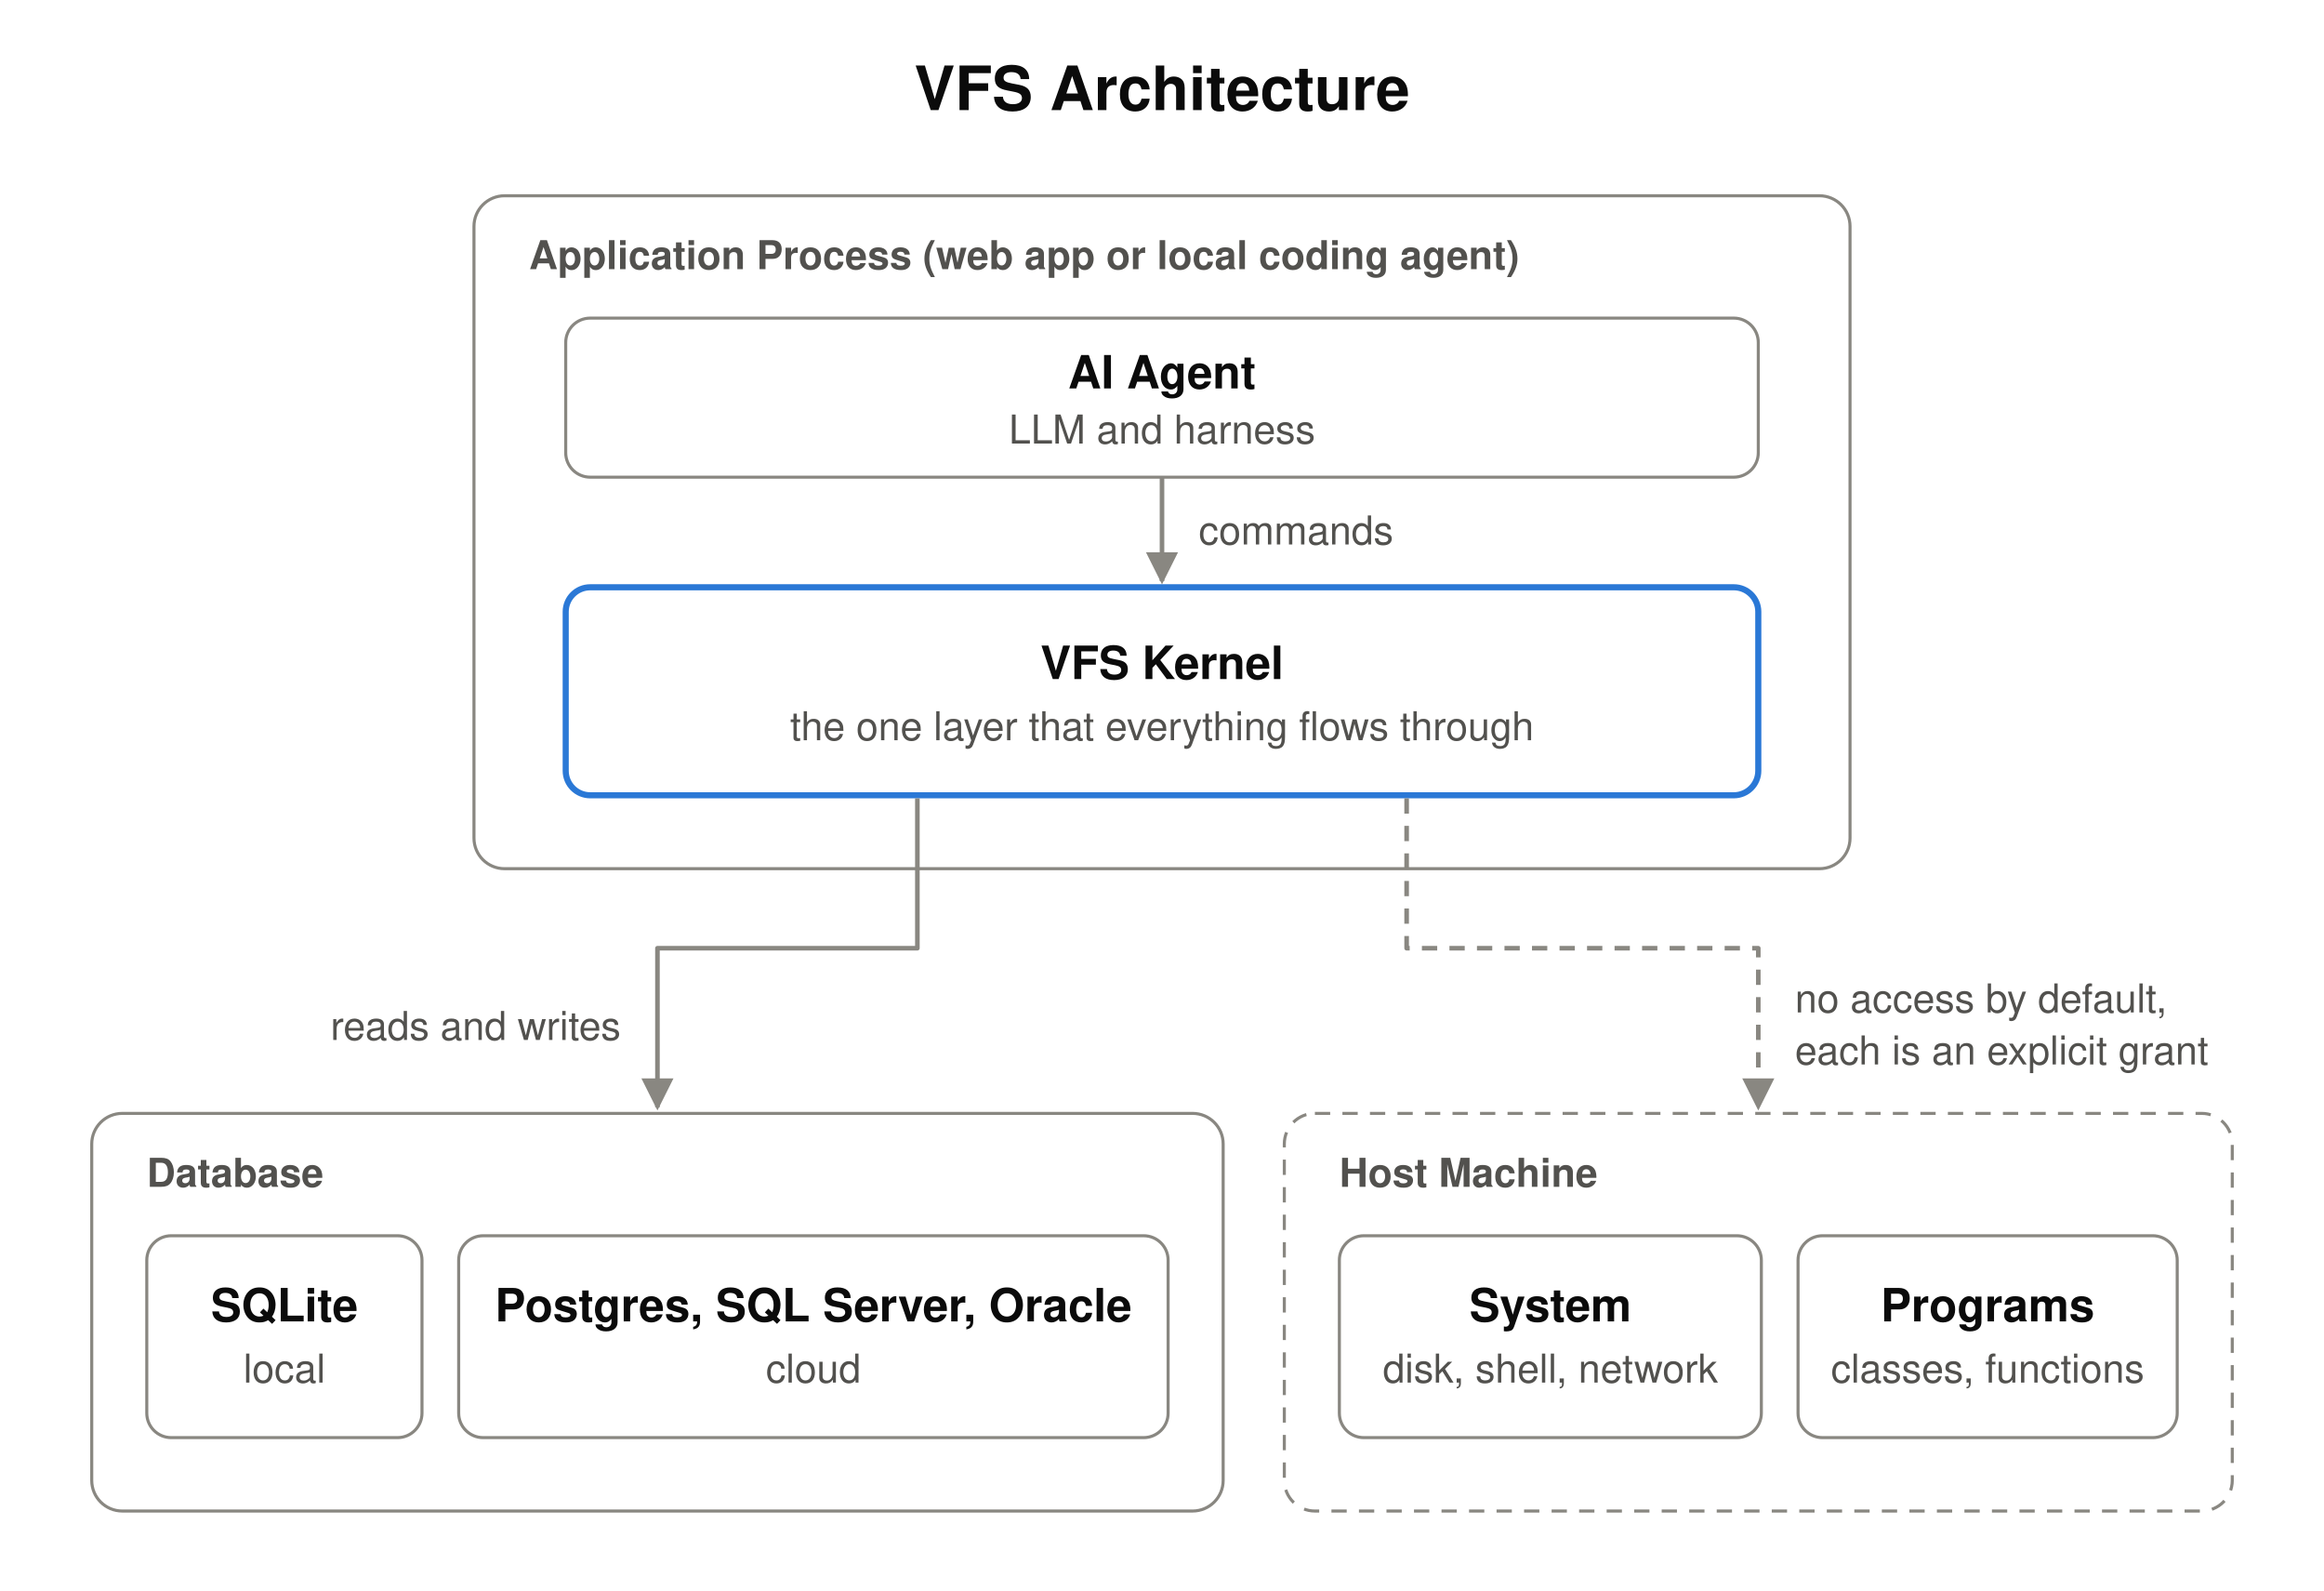
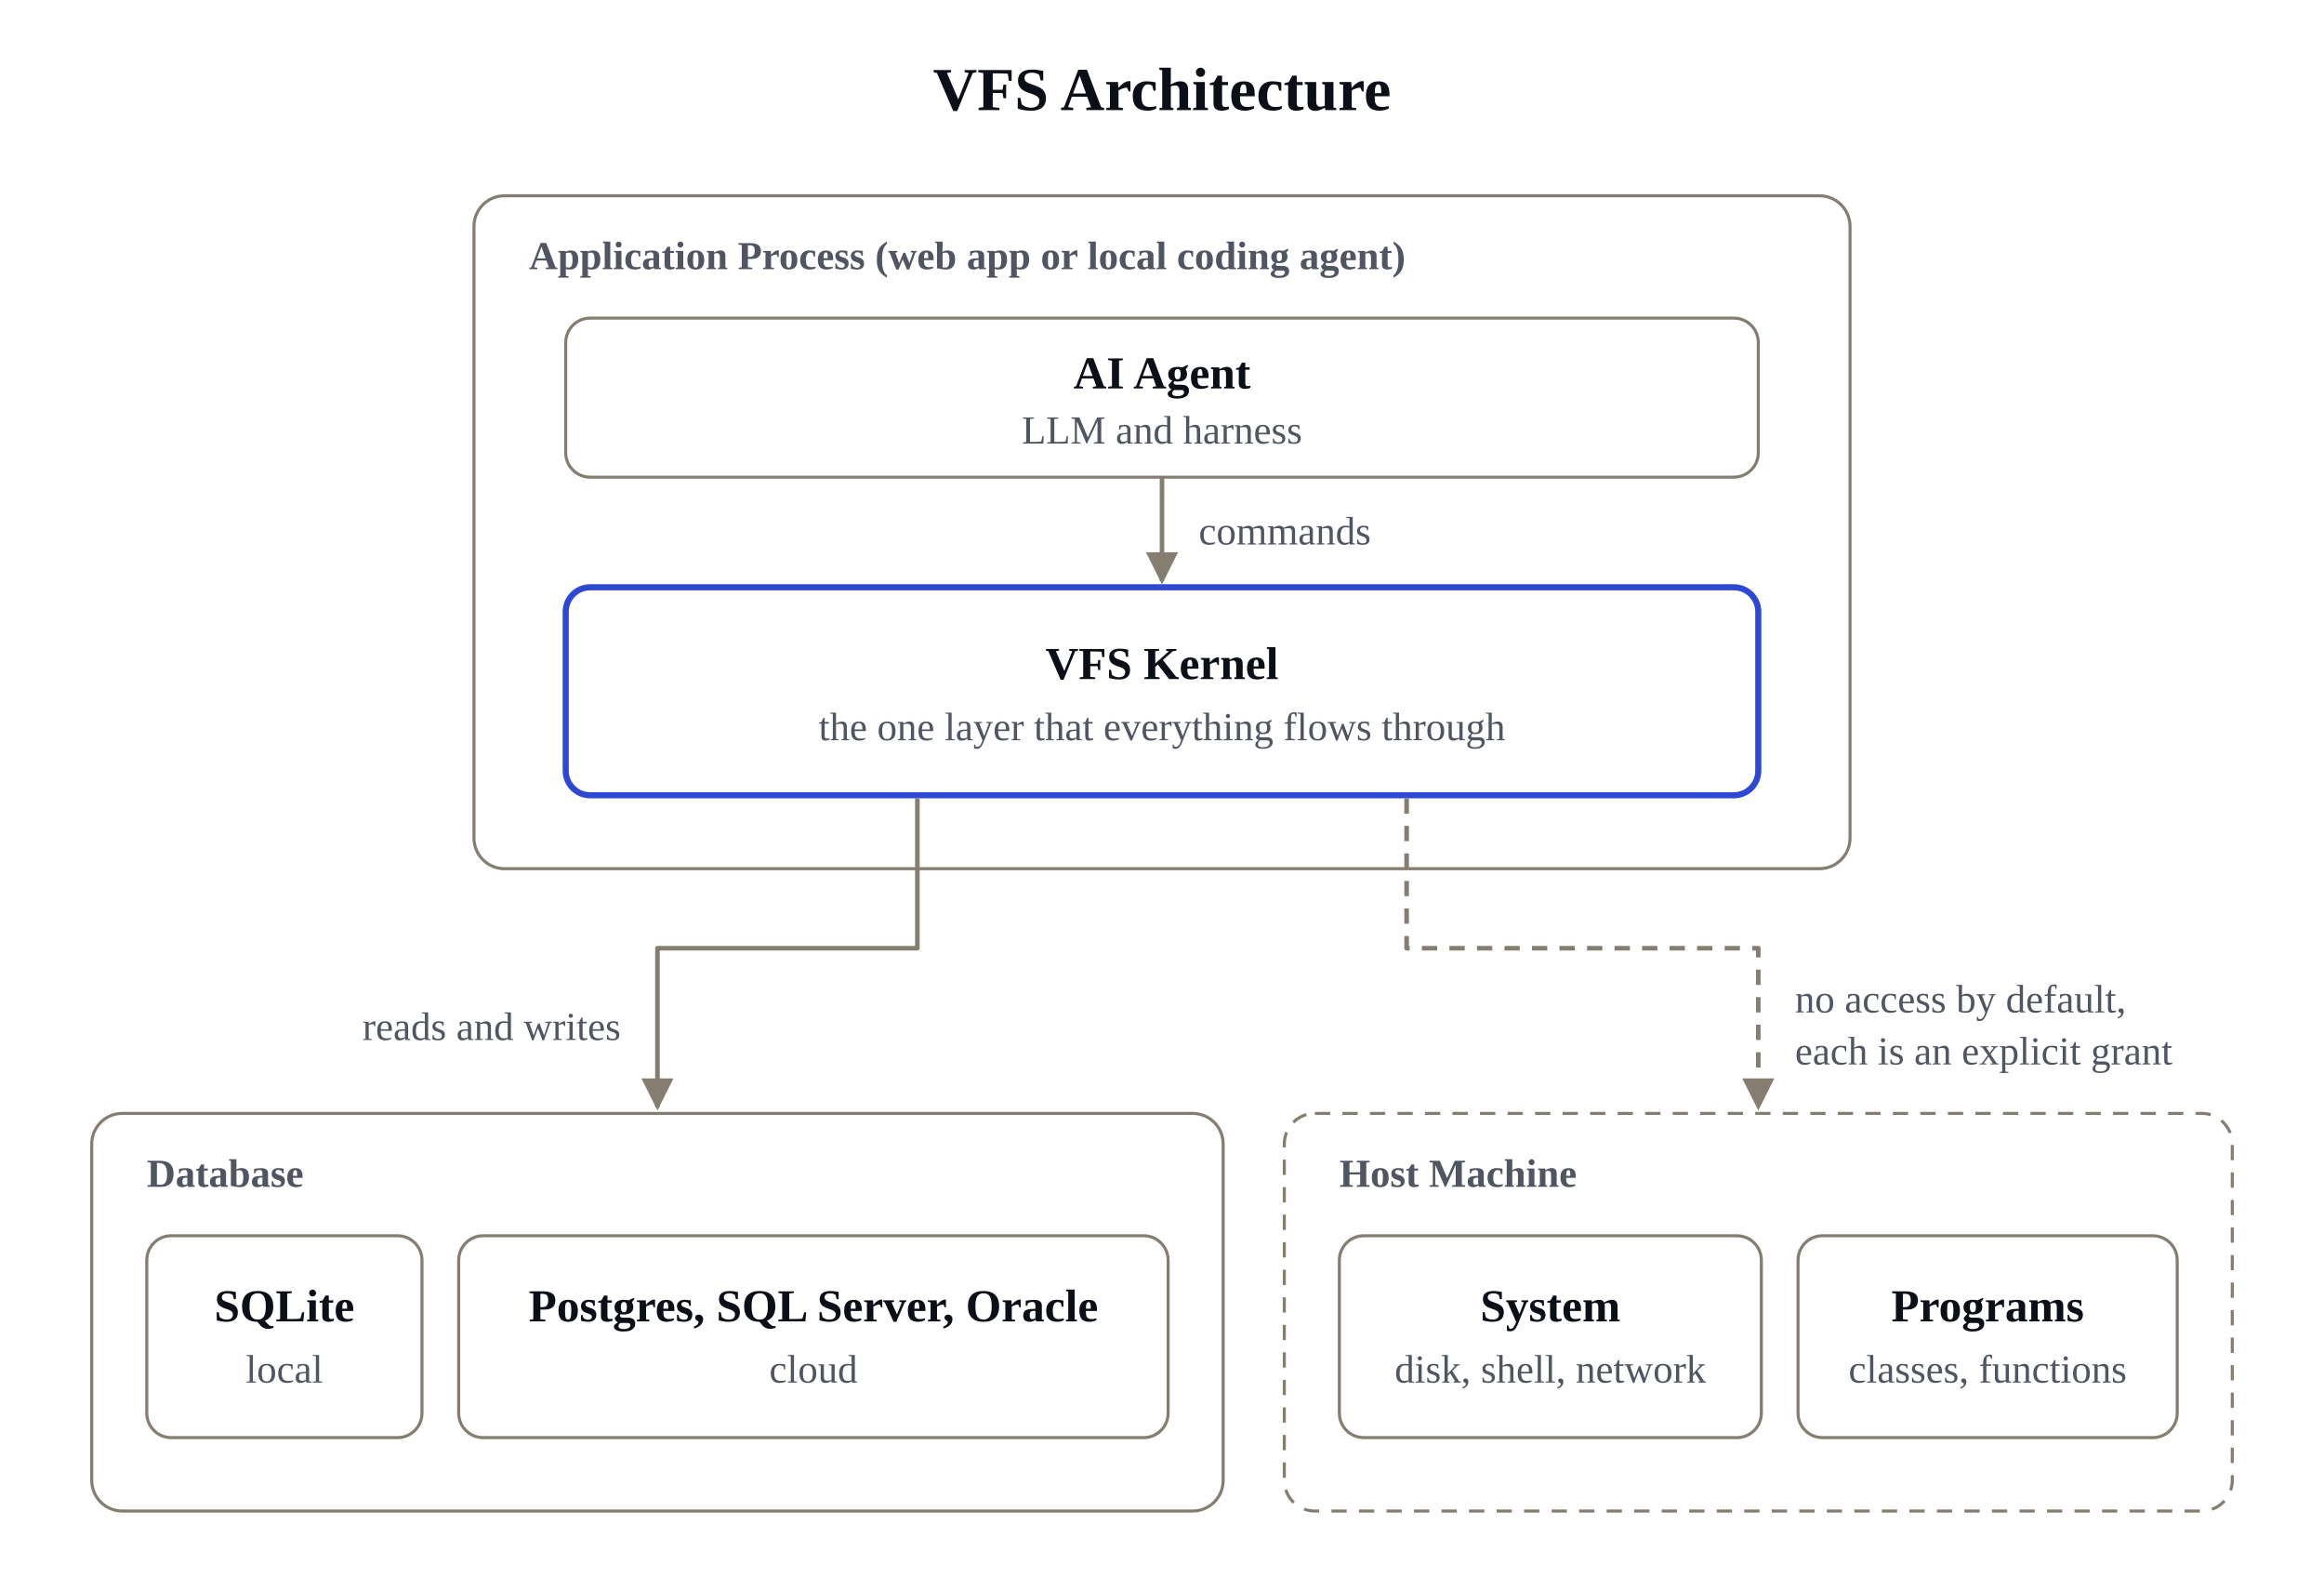
- <svg xmlns="http://www.w3.org/2000/svg" viewBox="0 0 760 520" width="760" height="520" role="img" aria-labelledby="title desc">
+ <svg xmlns="http://www.w3.org/2000/svg" id="vfs-architecture" viewBox="0 0 760 520" width="760" height="520" role="img" aria-labelledby="vfs-architecture-title vfs-architecture-desc">
  <style>
-     text { font-family: -apple-system, BlinkMacSystemFont, "Segoe UI", Helvetica, Arial, sans-serif; }
-     .primary { fill: #0b0b0b; }
-     .secondary { fill: #52514e; }
-     .frame { stroke: #898781; fill: none; }
-     .kernel { stroke: #2a78d6; fill: none; }
-     .flow { stroke: #898781; fill: none; }
-     .flow-head { fill: #898781; }
-     .title { font-size: 20px; font-weight: 600; }
-     .name { font-size: 15px; font-weight: 600; }
-     .group { font-size: 13px; font-weight: 600; }
-     .note { font-size: 13px; }
+     /* Each rule names this figure, so the file can be placed inline in a page and touch nothing else. */
+     /* Each colour and the typeface is the page's token when there is one, and the value here when alone. */
+     #vfs-architecture text { font-family: var(--font-sans, -apple-system, BlinkMacSystemFont, "Segoe UI", Helvetica, Arial, sans-serif); }
+     #vfs-architecture .primary { fill: var(--foreground, #0b0f17); }
+     #vfs-architecture .secondary { fill: var(--muted-foreground, #505661); }
+     #vfs-architecture .frame { stroke: var(--input, #857e70); fill: none; }
+     #vfs-architecture .kernel { stroke: var(--primary, #2d48d4); fill: none; }
+     #vfs-architecture .flow { stroke: var(--input, #857e70); fill: none; }
+     #vfs-architecture .flow-head { fill: var(--input, #857e70); }
+     #vfs-architecture .title { font-size: 20px; font-weight: 600; }
+     #vfs-architecture .name { font-size: 15px; font-weight: 600; }
+     #vfs-architecture .group { font-size: 13px; font-weight: 600; }
+     #vfs-architecture .note { font-size: 13px; }
    /* The background is transparent, so the ink follows the reader's theme. */
    @media (prefers-color-scheme: dark) {
-       .primary { fill: #f0efec; }
-       .secondary { fill: #c3c2b7; }
-       .kernel { stroke: #3987e5; }
+       #vfs-architecture .primary { fill: var(--foreground, #f3f0e8); }
+       #vfs-architecture .secondary { fill: var(--muted-foreground, #a39d90); }
+       #vfs-architecture .frame { stroke: var(--input, #7a7366); }
+       #vfs-architecture .kernel { stroke: var(--primary, #93b0ff); }
+       #vfs-architecture .flow { stroke: var(--input, #7a7366); }
+       #vfs-architecture .flow-head { fill: var(--input, #7a7366); }
    }
  </style>
  <defs>
-     <marker id="arrow" viewBox="0 0 10 10" refX="9" refY="5" markerWidth="7" markerHeight="7" orient="auto-start-reverse">
+     <marker id="vfs-architecture-arrow" viewBox="0 0 10 10" refX="9" refY="5" markerWidth="7" markerHeight="7" orient="auto-start-reverse">
      <path class="flow-head" d="M0 0 L10 5 L0 10 Z" />
    </marker>
  </defs>
  <text class="title primary" text-anchor="middle" x="380" y="36">VFS Architecture</text>
  <rect class="frame" stroke-width="1" x="155" y="64" width="450" height="220" rx="10" />
  <text class="group secondary" x="173" y="88">Application Process (web app or local coding agent)</text>
  <rect class="frame" stroke-width="1" x="185" y="104" width="390" height="52" rx="8" />
  <text class="name primary" text-anchor="middle" x="380" y="127">AI Agent</text>
  <text class="note secondary" text-anchor="middle" x="380" y="145">LLM and harness</text>
-   <path class="flow" stroke-width="1.5" marker-end="url(#arrow)" d="M380 156 V190" />
+   <path class="flow" stroke-width="1.5" marker-end="url(#vfs-architecture-arrow)" d="M380 156 V190" />
  <text class="note secondary" x="392" y="178">commands</text>
  <rect class="kernel" stroke-width="2" x="185" y="192" width="390" height="68" rx="8" />
  <text class="name primary" text-anchor="middle" x="380" y="222">VFS Kernel</text>
  <text class="note secondary" text-anchor="middle" x="380" y="242">the one layer that everything flows through</text>
-   <path class="flow" stroke-width="1.5" stroke-linejoin="round" marker-end="url(#arrow)" d="M300 261 V310 H215 V362" />
+   <path class="flow" stroke-width="1.5" stroke-linejoin="round" marker-end="url(#vfs-architecture-arrow)" d="M300 261 V310 H215 V362" />
  <text class="note secondary" text-anchor="end" x="203" y="340">reads and writes</text>
  <rect class="frame" stroke-width="1" x="30" y="364" width="370" height="130" rx="10" />
  <text class="group secondary" x="48" y="388">Database</text>
  <rect class="frame" stroke-width="1" x="48" y="404" width="90" height="66" rx="8" />
  <text class="name primary" text-anchor="middle" x="93" y="432">SQLite</text>
  <text class="note secondary" text-anchor="middle" x="93" y="452">local</text>
  <rect class="frame" stroke-width="1" x="150" y="404" width="232" height="66" rx="8" />
  <text class="name primary" text-anchor="middle" x="266" y="432">Postgres, SQL Server, Oracle</text>
  <text class="note secondary" text-anchor="middle" x="266" y="452">cloud</text>
-   <path class="flow" stroke-width="1.5" stroke-dasharray="5 4" stroke-linejoin="round" marker-end="url(#arrow)" d="M460 261 V310 H575 V362" />
+   <path class="flow" stroke-width="1.5" stroke-dasharray="5 4" stroke-linejoin="round" marker-end="url(#vfs-architecture-arrow)" d="M460 261 V310 H575 V362" />
  <text class="note secondary" x="587" y="331">no access by default,</text>
  <text class="note secondary" x="587" y="348">each is an explicit grant</text>
  <rect class="frame" stroke-width="1" stroke-dasharray="5 4" x="420" y="364" width="310" height="130" rx="10" />
  <text class="group secondary" x="438" y="388">Host Machine</text>
  <rect class="frame" stroke-width="1" x="438" y="404" width="138" height="66" rx="8" />
  <text class="name primary" text-anchor="middle" x="507" y="432">System</text>
  <text class="note secondary" text-anchor="middle" x="507" y="452">disk, shell, network</text>
  <rect class="frame" stroke-width="1" x="588" y="404" width="124" height="66" rx="8" />
  <text class="name primary" text-anchor="middle" x="650" y="432">Programs</text>
  <text class="note secondary" text-anchor="middle" x="650" y="452">classes, functions</text>
</svg>
